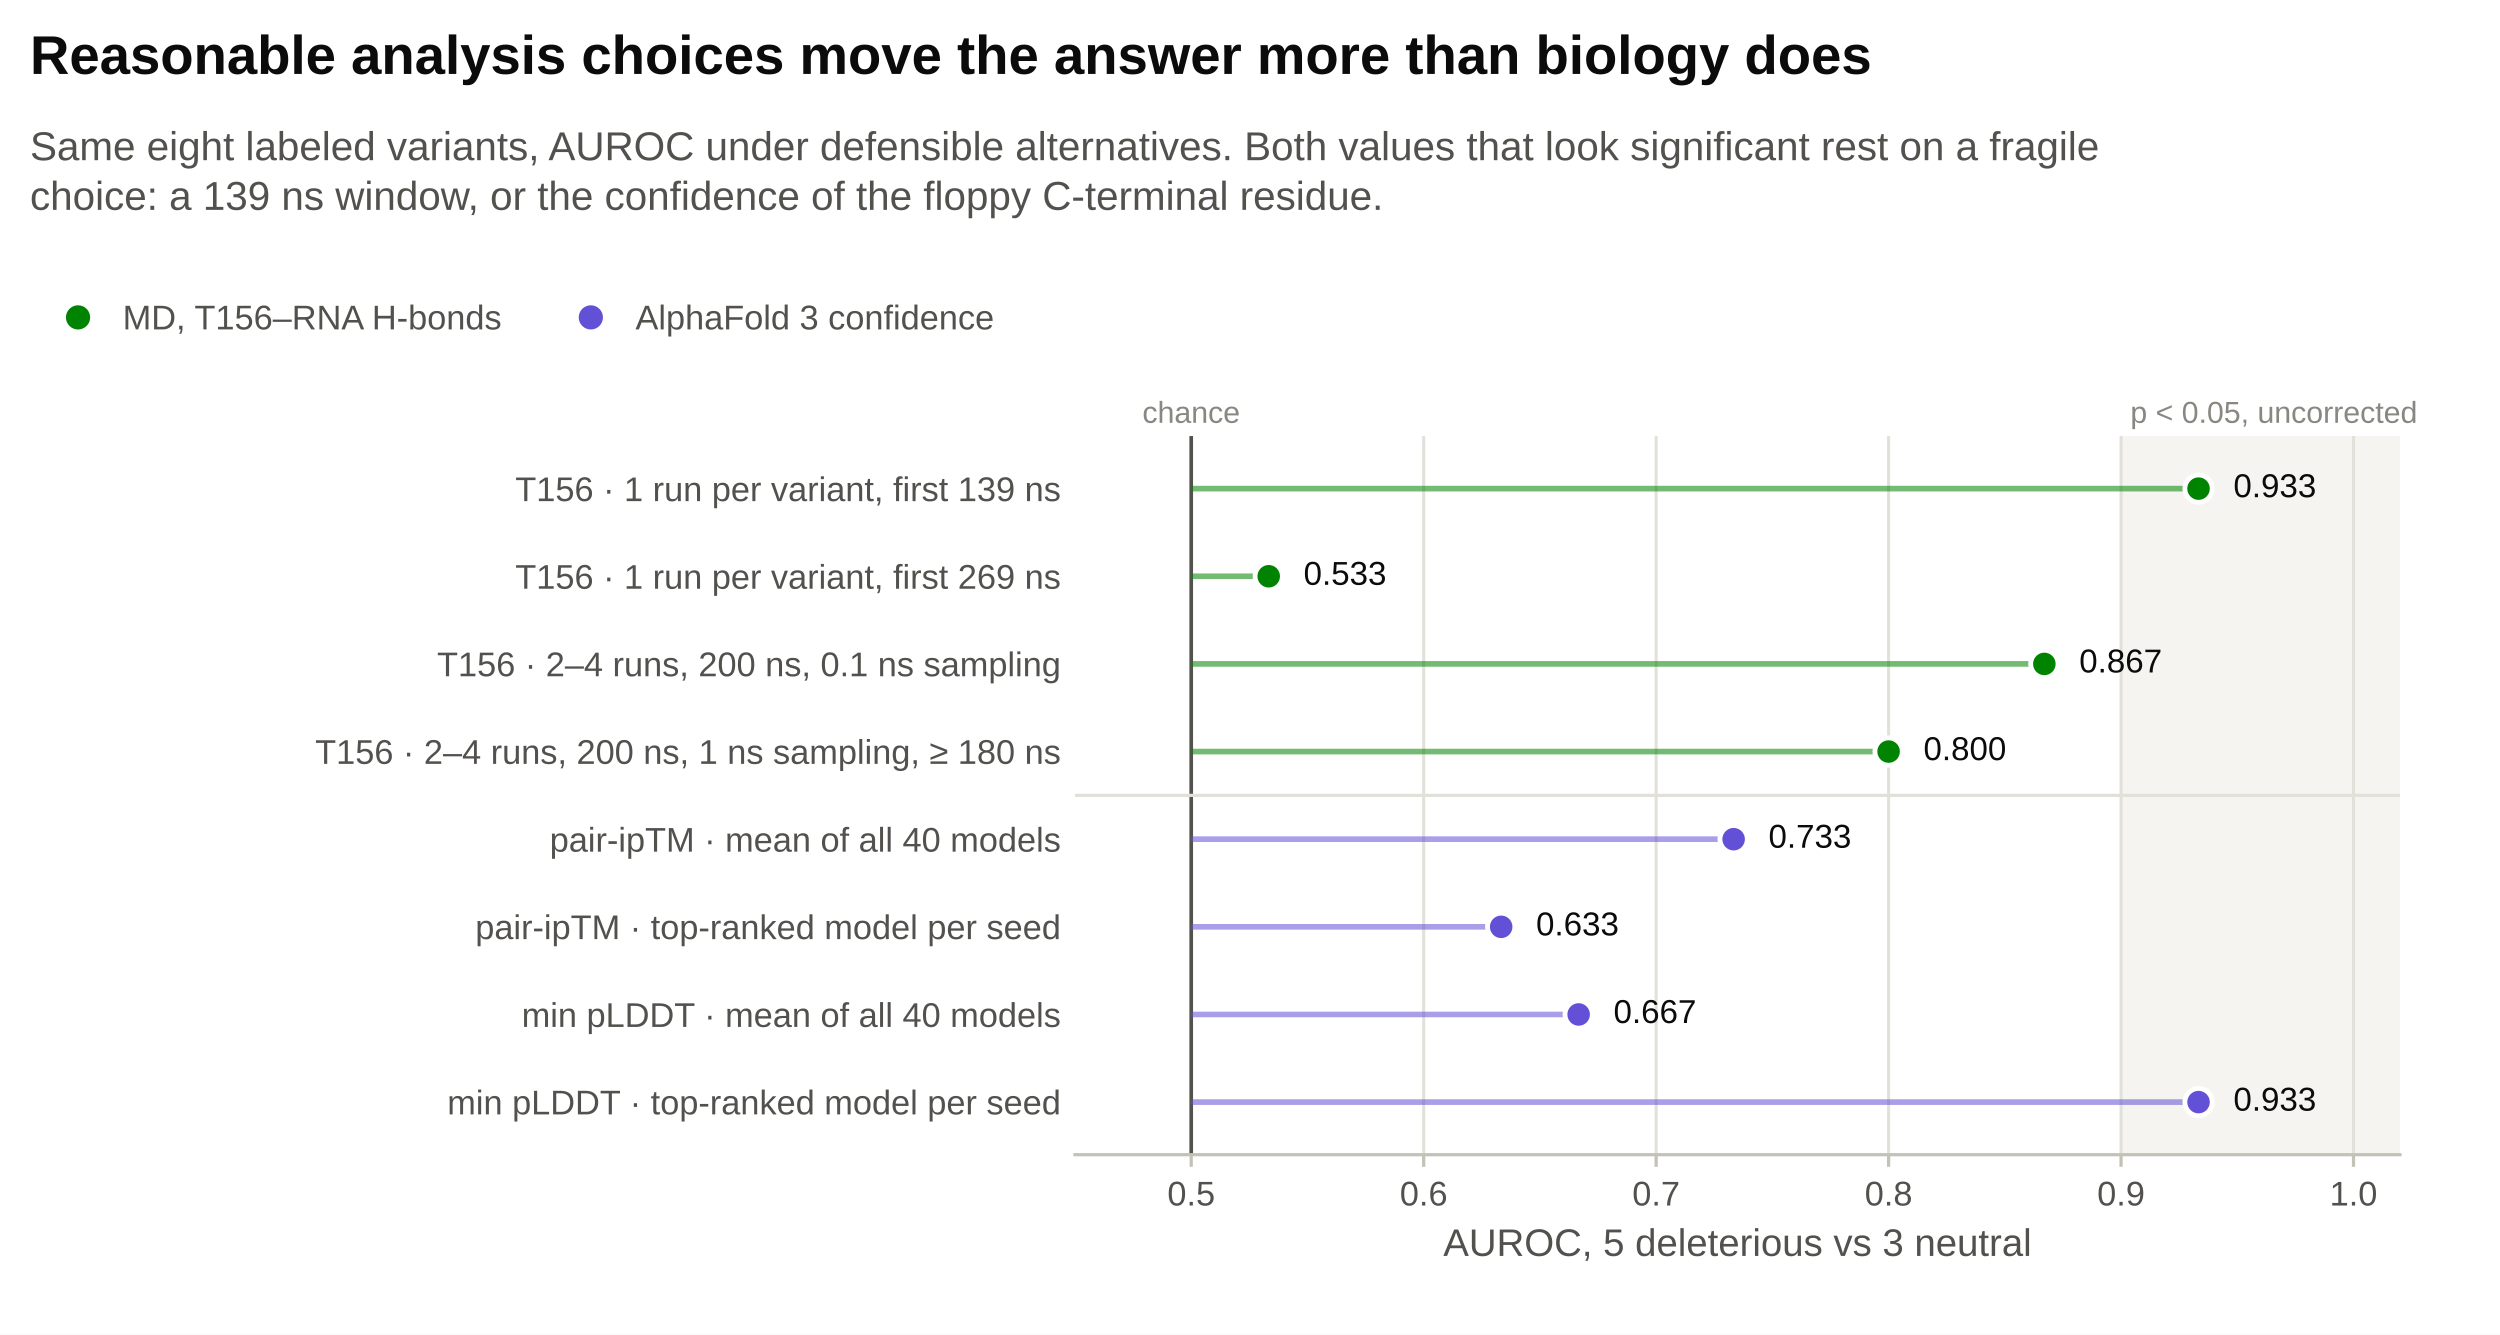
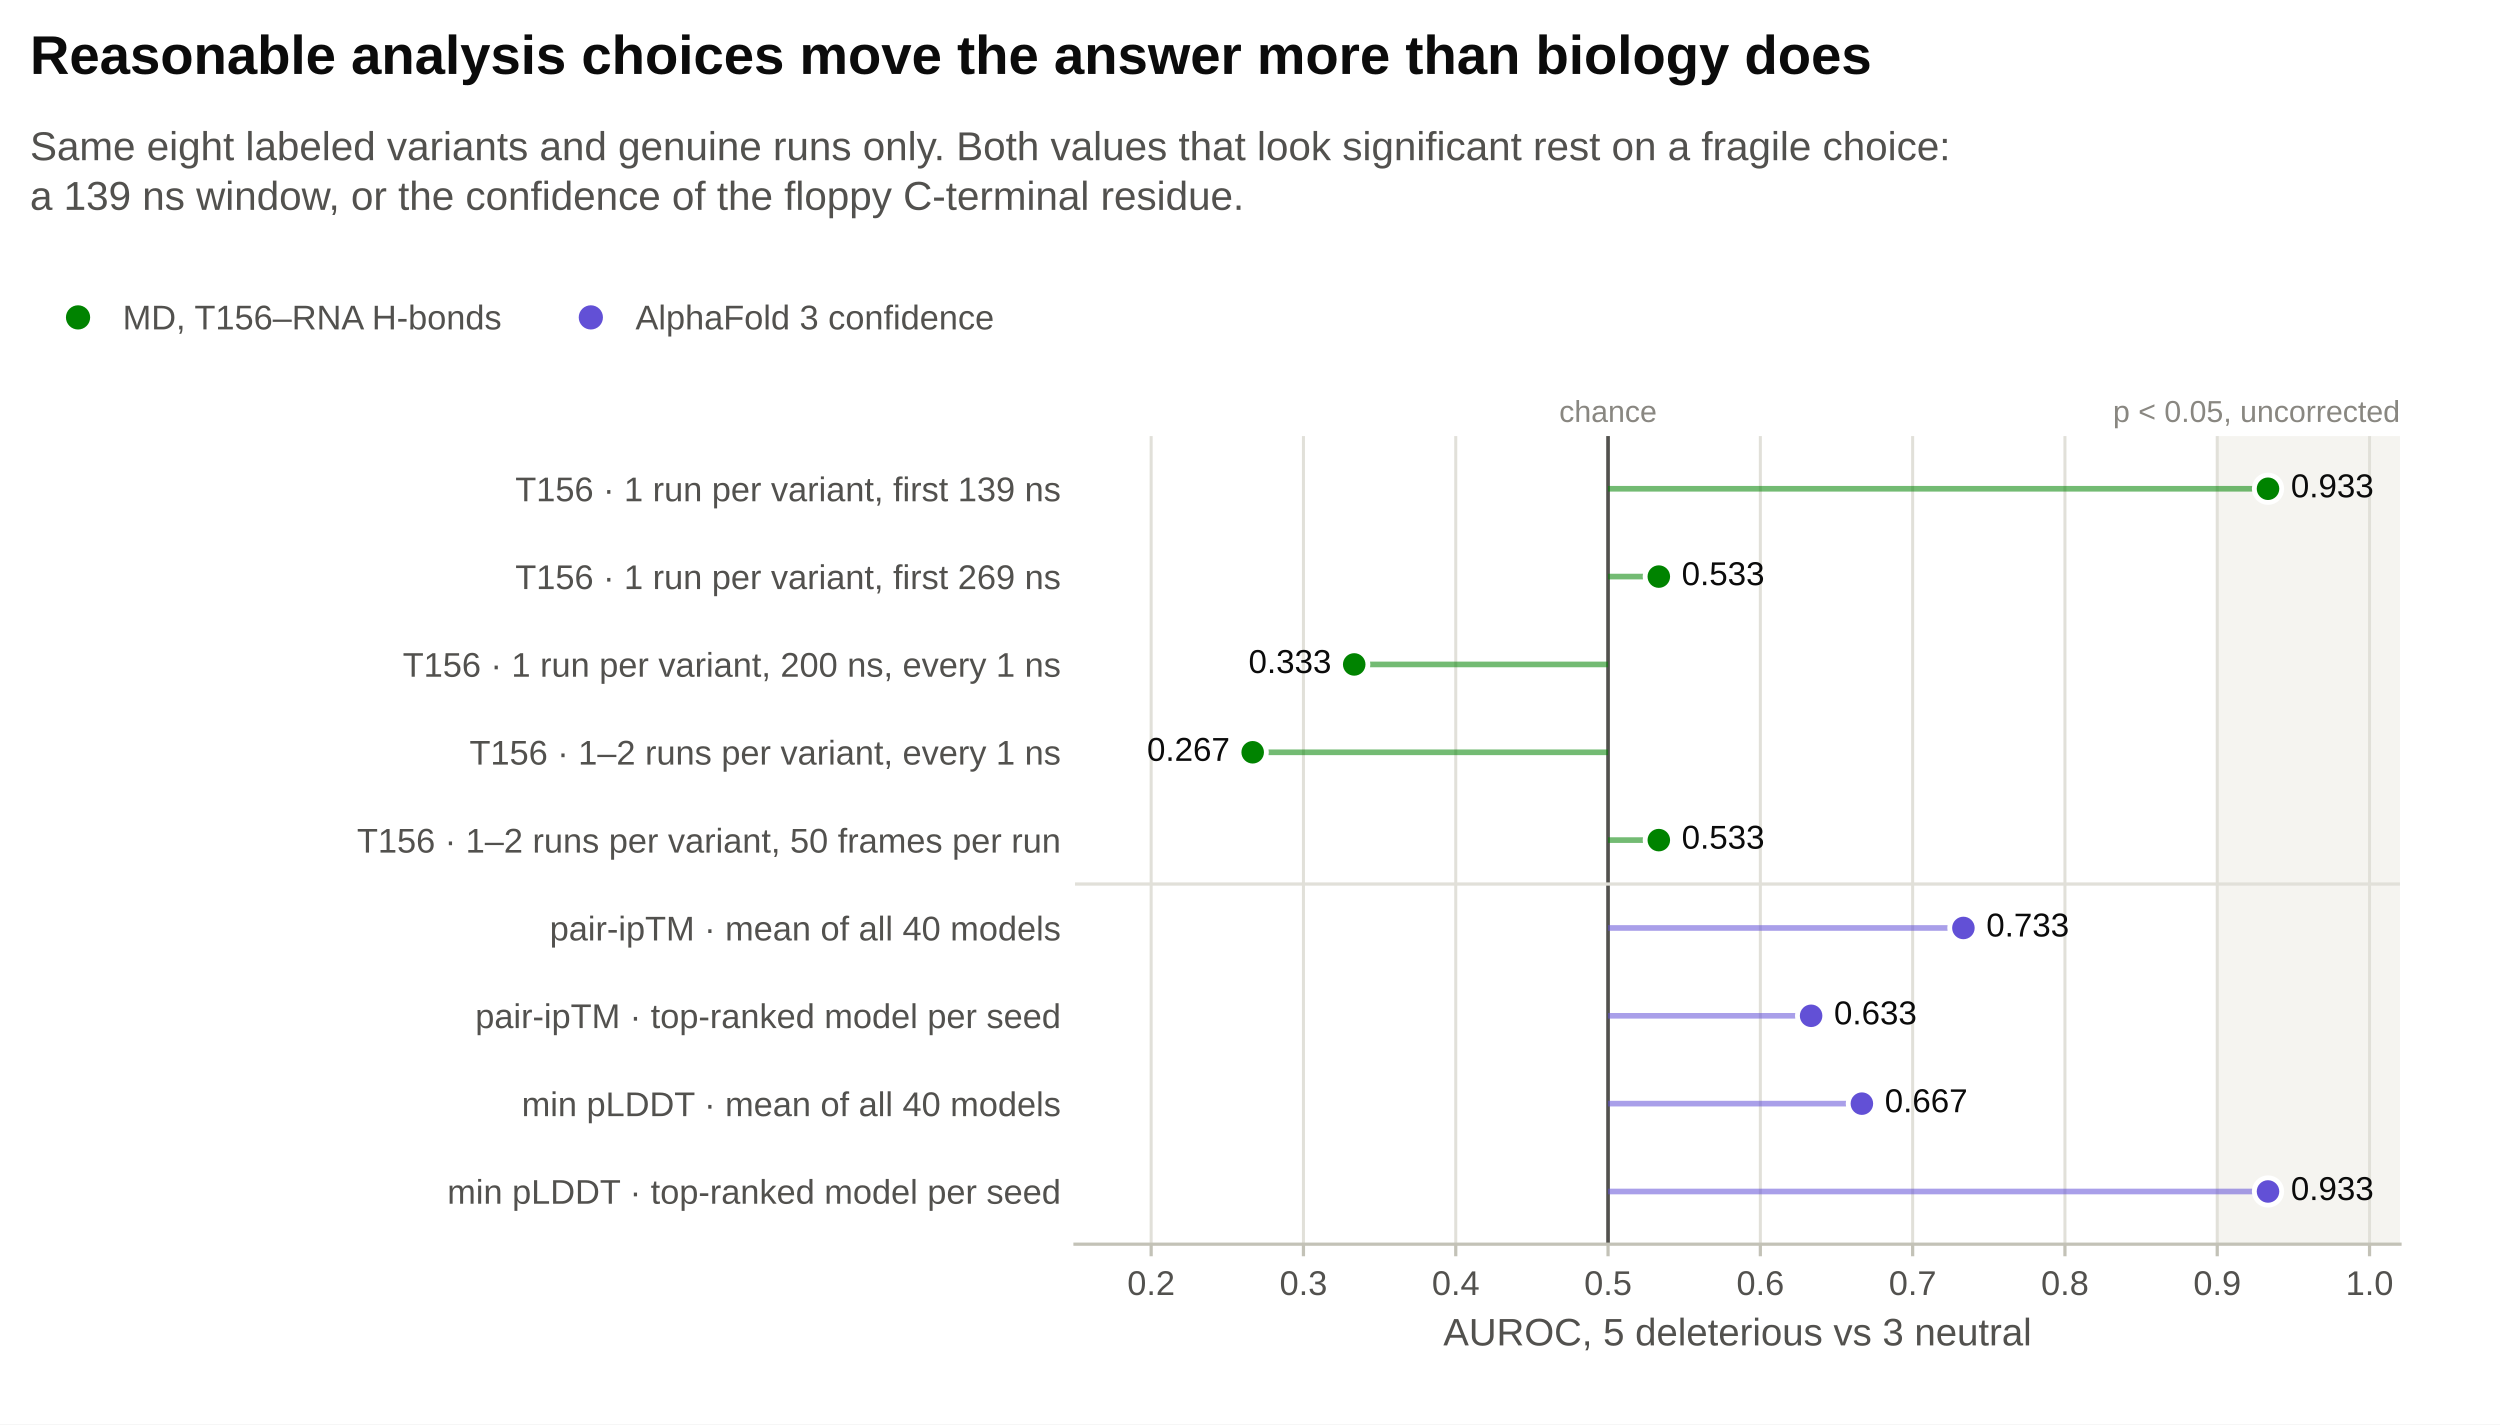
- <svg xmlns="http://www.w3.org/2000/svg" xmlns:xlink="http://www.w3.org/1999/xlink" width="619.2pt" height="330.545pt" viewBox="0 0 619.2 330.545" version="1.1">
+ <svg xmlns="http://www.w3.org/2000/svg" xmlns:xlink="http://www.w3.org/1999/xlink" width="619.2pt" height="352.8pt" viewBox="0 0 619.2 352.8" version="1.1">
  <defs>
    <style type="text/css">*{stroke-linejoin: round; stroke-linecap: butt}</style>
  </defs>
  <g id="figure_1">
    <g id="patch_1">
-       <path d="M 0 330.545  L 619.2 330.545  L 619.2 0  L 0 0  z " style="fill: #ffffff" />
+       <path d="M 0 352.8  L 619.2 352.8  L 619.2 0  L 0 0  z " style="fill: #ffffff" />
    </g>
    <g id="axes_1">
      <g id="patch_2">
-         <path d="M 266.256 285.994  L 594.432 285.994  L 594.432 108  L 266.256 108  z " style="fill: #ffffff" />
+         <path d="M 266.256 308.16  L 594.432 308.16  L 594.432 108  L 266.256 108  z " style="fill: #ffffff" />
      </g>
      <g id="patch_3">
-         <path d="M 525.342 285.994  L 594.432 285.994  L 594.432 108  L 525.342 108  z " clip-path="url(#p6372eeb157)" style="fill: #f5f4f0" />
+         <path d="M 549.166 308.16  L 594.432 308.16  L 594.432 108  L 549.166 108  z " clip-path="url(#p8fbe32cc42)" style="fill: #f5f4f0" />
      </g>
      <g id="matplotlib.axis_1">
        <g id="xtick_1">
          <g id="line2d_1">
-             <path d="M 295.043 285.994  L 295.043 108  " clip-path="url(#p6372eeb157)" style="fill: none; stroke: #e1e0d9; stroke-width: 0.75; stroke-linecap: round" />
+             <path d="M 285.117 308.16  L 285.117 108  " clip-path="url(#p8fbe32cc42)" style="fill: none; stroke: #e1e0d9; stroke-width: 0.75; stroke-linecap: round" />
          </g>
          <g id="line2d_2">
            <defs>
              <path id="m838fde7be6" d="M 0 0  L 0 3  " style="stroke: #c3c2b7; stroke-width: 0.8" />
            </defs>
            <g>
-               <use xlink:href="#m838fde7be6" x="295.043" y="285.994" style="fill: #c3c2b7; stroke: #c3c2b7; stroke-width: 0.8" />
+               <use xlink:href="#m838fde7be6" x="285.117" y="308.16" style="fill: #c3c2b7; stroke: #c3c2b7; stroke-width: 0.8" />
            </g>
          </g>
          <g id="text_1">
-             <text style="font-size: 8.5px; font-family: 'Arial', 'Helvetica Neue', 'Helvetica', 'DejaVu Sans', sans-serif; text-anchor: middle; fill: #52514e" x="295.043" y="298.578" transform="rotate(-0 295.0434 298.5778)">0.5</text>
+             <text style="font-size: 8.5px; font-family: 'Arial', 'Helvetica Neue', 'Helvetica', 'DejaVu Sans', sans-serif; text-anchor: middle; fill: #52514e" x="285.117" y="320.744" transform="rotate(-0 285.1167 320.7441)">0.2</text>
          </g>
        </g>
        <g id="xtick_2">
          <g id="line2d_3">
-             <path d="M 352.618 285.994  L 352.618 108  " clip-path="url(#p6372eeb157)" style="fill: none; stroke: #e1e0d9; stroke-width: 0.75; stroke-linecap: round" />
+             <path d="M 322.838 308.16  L 322.838 108  " clip-path="url(#p8fbe32cc42)" style="fill: none; stroke: #e1e0d9; stroke-width: 0.75; stroke-linecap: round" />
          </g>
          <g id="line2d_4">
            <g>
-               <use xlink:href="#m838fde7be6" x="352.618" y="285.994" style="fill: #c3c2b7; stroke: #c3c2b7; stroke-width: 0.8" />
+               <use xlink:href="#m838fde7be6" x="322.838" y="308.16" style="fill: #c3c2b7; stroke: #c3c2b7; stroke-width: 0.8" />
            </g>
          </g>
          <g id="text_2">
-             <text style="font-size: 8.5px; font-family: 'Arial', 'Helvetica Neue', 'Helvetica', 'DejaVu Sans', sans-serif; text-anchor: middle; fill: #52514e" x="352.618" y="298.578" transform="rotate(-0 352.6181 298.5778)">0.6</text>
+             <text style="font-size: 8.5px; font-family: 'Arial', 'Helvetica Neue', 'Helvetica', 'DejaVu Sans', sans-serif; text-anchor: middle; fill: #52514e" x="322.838" y="320.744" transform="rotate(-0 322.8381 320.7441)">0.3</text>
          </g>
        </g>
        <g id="xtick_3">
          <g id="line2d_5">
-             <path d="M 410.193 285.994  L 410.193 108  " clip-path="url(#p6372eeb157)" style="fill: none; stroke: #e1e0d9; stroke-width: 0.75; stroke-linecap: round" />
+             <path d="M 360.559 308.16  L 360.559 108  " clip-path="url(#p8fbe32cc42)" style="fill: none; stroke: #e1e0d9; stroke-width: 0.75; stroke-linecap: round" />
          </g>
          <g id="line2d_6">
            <g>
-               <use xlink:href="#m838fde7be6" x="410.193" y="285.994" style="fill: #c3c2b7; stroke: #c3c2b7; stroke-width: 0.8" />
+               <use xlink:href="#m838fde7be6" x="360.559" y="308.16" style="fill: #c3c2b7; stroke: #c3c2b7; stroke-width: 0.8" />
            </g>
          </g>
          <g id="text_3">
-             <text style="font-size: 8.5px; font-family: 'Arial', 'Helvetica Neue', 'Helvetica', 'DejaVu Sans', sans-serif; text-anchor: middle; fill: #52514e" x="410.193" y="298.578" transform="rotate(-0 410.1928 298.5778)">0.7</text>
+             <text style="font-size: 8.5px; font-family: 'Arial', 'Helvetica Neue', 'Helvetica', 'DejaVu Sans', sans-serif; text-anchor: middle; fill: #52514e" x="360.559" y="320.744" transform="rotate(-0 360.5594 320.7441)">0.4</text>
          </g>
        </g>
        <g id="xtick_4">
          <g id="line2d_7">
-             <path d="M 467.768 285.994  L 467.768 108  " clip-path="url(#p6372eeb157)" style="fill: none; stroke: #e1e0d9; stroke-width: 0.75; stroke-linecap: round" />
+             <path d="M 398.281 308.16  L 398.281 108  " clip-path="url(#p8fbe32cc42)" style="fill: none; stroke: #e1e0d9; stroke-width: 0.75; stroke-linecap: round" />
          </g>
          <g id="line2d_8">
            <g>
-               <use xlink:href="#m838fde7be6" x="467.768" y="285.994" style="fill: #c3c2b7; stroke: #c3c2b7; stroke-width: 0.8" />
+               <use xlink:href="#m838fde7be6" x="398.281" y="308.16" style="fill: #c3c2b7; stroke: #c3c2b7; stroke-width: 0.8" />
            </g>
          </g>
          <g id="text_4">
-             <text style="font-size: 8.5px; font-family: 'Arial', 'Helvetica Neue', 'Helvetica', 'DejaVu Sans', sans-serif; text-anchor: middle; fill: #52514e" x="467.768" y="298.578" transform="rotate(-0 467.7676 298.5778)">0.8</text>
+             <text style="font-size: 8.5px; font-family: 'Arial', 'Helvetica Neue', 'Helvetica', 'DejaVu Sans', sans-serif; text-anchor: middle; fill: #52514e" x="398.281" y="320.744" transform="rotate(-0 398.2808 320.7441)">0.5</text>
          </g>
        </g>
        <g id="xtick_5">
          <g id="line2d_9">
-             <path d="M 525.342 285.994  L 525.342 108  " clip-path="url(#p6372eeb157)" style="fill: none; stroke: #e1e0d9; stroke-width: 0.75; stroke-linecap: round" />
+             <path d="M 436.002 308.16  L 436.002 108  " clip-path="url(#p8fbe32cc42)" style="fill: none; stroke: #e1e0d9; stroke-width: 0.75; stroke-linecap: round" />
          </g>
          <g id="line2d_10">
            <g>
-               <use xlink:href="#m838fde7be6" x="525.342" y="285.994" style="fill: #c3c2b7; stroke: #c3c2b7; stroke-width: 0.8" />
+               <use xlink:href="#m838fde7be6" x="436.002" y="308.16" style="fill: #c3c2b7; stroke: #c3c2b7; stroke-width: 0.8" />
            </g>
          </g>
          <g id="text_5">
-             <text style="font-size: 8.5px; font-family: 'Arial', 'Helvetica Neue', 'Helvetica', 'DejaVu Sans', sans-serif; text-anchor: middle; fill: #52514e" x="525.342" y="298.578" transform="rotate(-0 525.3423 298.5778)">0.9</text>
+             <text style="font-size: 8.5px; font-family: 'Arial', 'Helvetica Neue', 'Helvetica', 'DejaVu Sans', sans-serif; text-anchor: middle; fill: #52514e" x="436.002" y="320.744" transform="rotate(-0 436.0022 320.7441)">0.6</text>
          </g>
        </g>
        <g id="xtick_6">
          <g id="line2d_11">
-             <path d="M 582.917 285.994  L 582.917 108  " clip-path="url(#p6372eeb157)" style="fill: none; stroke: #e1e0d9; stroke-width: 0.75; stroke-linecap: round" />
+             <path d="M 473.724 308.16  L 473.724 108  " clip-path="url(#p8fbe32cc42)" style="fill: none; stroke: #e1e0d9; stroke-width: 0.75; stroke-linecap: round" />
          </g>
          <g id="line2d_12">
            <g>
-               <use xlink:href="#m838fde7be6" x="582.917" y="285.994" style="fill: #c3c2b7; stroke: #c3c2b7; stroke-width: 0.8" />
+               <use xlink:href="#m838fde7be6" x="473.724" y="308.16" style="fill: #c3c2b7; stroke: #c3c2b7; stroke-width: 0.8" />
            </g>
          </g>
          <g id="text_6">
-             <text style="font-size: 8.5px; font-family: 'Arial', 'Helvetica Neue', 'Helvetica', 'DejaVu Sans', sans-serif; text-anchor: middle; fill: #52514e" x="582.917" y="298.578" transform="rotate(-0 582.9171 298.5778)">1.0</text>
-           </g>
-         </g>
-         <g id="text_7">
-           <text style="font-size: 9.5px; font-family: 'Arial', 'Helvetica Neue', 'Helvetica', 'DejaVu Sans', sans-serif; text-anchor: middle; fill: #52514e" x="430.344" y="311.067" transform="rotate(-0 430.344 311.0671)">AUROC, 5 deleterious vs 3 neutral</text>
+             <text style="font-size: 8.5px; font-family: 'Arial', 'Helvetica Neue', 'Helvetica', 'DejaVu Sans', sans-serif; text-anchor: middle; fill: #52514e" x="473.724" y="320.744" transform="rotate(-0 473.7236 320.7441)">0.7</text>
+           </g>
+         </g>
+         <g id="xtick_7">
+           <g id="line2d_13">
+             <path d="M 511.445 308.16  L 511.445 108  " clip-path="url(#p8fbe32cc42)" style="fill: none; stroke: #e1e0d9; stroke-width: 0.75; stroke-linecap: round" />
+           </g>
+           <g id="line2d_14">
+             <g>
+               <use xlink:href="#m838fde7be6" x="511.445" y="308.16" style="fill: #c3c2b7; stroke: #c3c2b7; stroke-width: 0.8" />
+             </g>
+           </g>
+           <g id="text_7">
+             <text style="font-size: 8.5px; font-family: 'Arial', 'Helvetica Neue', 'Helvetica', 'DejaVu Sans', sans-serif; text-anchor: middle; fill: #52514e" x="511.445" y="320.744" transform="rotate(-0 511.445 320.7441)">0.8</text>
+           </g>
+         </g>
+         <g id="xtick_8">
+           <g id="line2d_15">
+             <path d="M 549.166 308.16  L 549.166 108  " clip-path="url(#p8fbe32cc42)" style="fill: none; stroke: #e1e0d9; stroke-width: 0.75; stroke-linecap: round" />
+           </g>
+           <g id="line2d_16">
+             <g>
+               <use xlink:href="#m838fde7be6" x="549.166" y="308.16" style="fill: #c3c2b7; stroke: #c3c2b7; stroke-width: 0.8" />
+             </g>
+           </g>
+           <g id="text_8">
+             <text style="font-size: 8.5px; font-family: 'Arial', 'Helvetica Neue', 'Helvetica', 'DejaVu Sans', sans-serif; text-anchor: middle; fill: #52514e" x="549.166" y="320.744" transform="rotate(-0 549.1663 320.7441)">0.9</text>
+           </g>
+         </g>
+         <g id="xtick_9">
+           <g id="line2d_17">
+             <path d="M 586.888 308.16  L 586.888 108  " clip-path="url(#p8fbe32cc42)" style="fill: none; stroke: #e1e0d9; stroke-width: 0.75; stroke-linecap: round" />
+           </g>
+           <g id="line2d_18">
+             <g>
+               <use xlink:href="#m838fde7be6" x="586.888" y="308.16" style="fill: #c3c2b7; stroke: #c3c2b7; stroke-width: 0.8" />
+             </g>
+           </g>
+           <g id="text_9">
+             <text style="font-size: 8.5px; font-family: 'Arial', 'Helvetica Neue', 'Helvetica', 'DejaVu Sans', sans-serif; text-anchor: middle; fill: #52514e" x="586.888" y="320.744" transform="rotate(-0 586.8877 320.7441)">1.0</text>
+           </g>
+         </g>
+         <g id="text_10">
+           <text style="font-size: 9.5px; font-family: 'Arial', 'Helvetica Neue', 'Helvetica', 'DejaVu Sans', sans-serif; text-anchor: middle; fill: #52514e" x="430.344" y="333.233" transform="rotate(-0 430.344 333.2334)">AUROC, 5 deleterious vs 3 neutral</text>
        </g>
      </g>
      <g id="matplotlib.axis_2">
        <g id="ytick_1">
-           <g id="line2d_13" />
-           <g id="text_8">
-             <text style="font-size: 8.5px; font-family: 'Arial', 'Helvetica Neue', 'Helvetica', 'DejaVu Sans', sans-serif; text-anchor: end; fill: #52514e" x="262.756" y="124.118" transform="rotate(-0 262.756 124.1178)">T156 · 1 run per variant, first 139 ns</text>
+           <g id="line2d_19" />
+           <g id="text_11">
+             <text style="font-size: 8.5px; font-family: 'Arial', 'Helvetica Neue', 'Helvetica', 'DejaVu Sans', sans-serif; text-anchor: end; fill: #52514e" x="262.756" y="124.148" transform="rotate(-0 262.756 124.1478)">T156 · 1 run per variant, first 139 ns</text>
          </g>
        </g>
        <g id="ytick_2">
-           <g id="line2d_14" />
-           <g id="text_9">
-             <text style="font-size: 8.5px; font-family: 'Arial', 'Helvetica Neue', 'Helvetica', 'DejaVu Sans', sans-serif; text-anchor: end; fill: #52514e" x="262.756" y="145.824" transform="rotate(-0 262.756 145.8243)">T156 · 1 run per variant, first 269 ns</text>
+           <g id="line2d_20" />
+           <g id="text_12">
+             <text style="font-size: 8.5px; font-family: 'Arial', 'Helvetica Neue', 'Helvetica', 'DejaVu Sans', sans-serif; text-anchor: end; fill: #52514e" x="262.756" y="145.904" transform="rotate(-0 262.756 145.9043)">T156 · 1 run per variant, first 269 ns</text>
          </g>
        </g>
        <g id="ytick_3">
-           <g id="line2d_15" />
-           <g id="text_10">
-             <text style="font-size: 8.5px; font-family: 'Arial', 'Helvetica Neue', 'Helvetica', 'DejaVu Sans', sans-serif; text-anchor: end; fill: #52514e" x="262.756" y="167.492" transform="rotate(-0 262.756 167.4917)">T156 · 2–4 runs, 200 ns, 0.1 ns sampling</text>
+           <g id="line2d_21" />
+           <g id="text_13">
+             <text style="font-size: 8.5px; font-family: 'Arial', 'Helvetica Neue', 'Helvetica', 'DejaVu Sans', sans-serif; text-anchor: end; fill: #52514e" x="262.756" y="167.622" transform="rotate(-0 262.756 167.6216)">T156 · 1 run per variant, 200 ns, every 1 ns</text>
          </g>
        </g>
        <g id="ytick_4">
-           <g id="line2d_16" />
-           <g id="text_11">
-             <text style="font-size: 8.5px; font-family: 'Arial', 'Helvetica Neue', 'Helvetica', 'DejaVu Sans', sans-serif; text-anchor: end; fill: #52514e" x="262.756" y="189.198" transform="rotate(-0 262.756 189.1983)">T156 · 2–4 runs, 200 ns, 1 ns sampling, ≥ 180 ns</text>
+           <g id="line2d_22" />
+           <g id="text_14">
+             <text style="font-size: 8.5px; font-family: 'Arial', 'Helvetica Neue', 'Helvetica', 'DejaVu Sans', sans-serif; text-anchor: end; fill: #52514e" x="262.756" y="189.378" transform="rotate(-0 262.756 189.3782)">T156 · 1–2 runs per variant, every 1 ns</text>
          </g>
        </g>
        <g id="ytick_5">
-           <g id="line2d_17" />
-           <g id="text_12">
-             <text style="font-size: 8.5px; font-family: 'Arial', 'Helvetica Neue', 'Helvetica', 'DejaVu Sans', sans-serif; text-anchor: end; fill: #52514e" x="262.756" y="210.944" transform="rotate(-0 262.756 210.944)">pair-ipTM · mean of all 40 models</text>
+           <g id="line2d_23" />
+           <g id="text_15">
+             <text style="font-size: 8.5px; font-family: 'Arial', 'Helvetica Neue', 'Helvetica', 'DejaVu Sans', sans-serif; text-anchor: end; fill: #52514e" x="262.756" y="211.174" transform="rotate(-0 262.756 211.1739)">T156 · 1–2 runs per variant, 50 frames per run</text>
          </g>
        </g>
        <g id="ytick_6">
-           <g id="line2d_18" />
-           <g id="text_13">
-             <text style="font-size: 8.5px; font-family: 'Arial', 'Helvetica Neue', 'Helvetica', 'DejaVu Sans', sans-serif; text-anchor: end; fill: #52514e" x="262.756" y="232.599" transform="rotate(-0 262.756 232.5987)">pair-ipTM · top-ranked model per seed</text>
+           <g id="line2d_24" />
+           <g id="text_16">
+             <text style="font-size: 8.5px; font-family: 'Arial', 'Helvetica Neue', 'Helvetica', 'DejaVu Sans', sans-serif; text-anchor: end; fill: #52514e" x="262.756" y="232.93" transform="rotate(-0 262.756 232.9304)">pair-ipTM · mean of all 40 models</text>
          </g>
        </g>
        <g id="ytick_7">
-           <g id="line2d_19" />
-           <g id="text_14">
-             <text style="font-size: 8.5px; font-family: 'Arial', 'Helvetica Neue', 'Helvetica', 'DejaVu Sans', sans-serif; text-anchor: end; fill: #52514e" x="262.756" y="254.357" transform="rotate(-0 262.756 254.3571)">min pLDDT · mean of all 40 models</text>
+           <g id="line2d_25" />
+           <g id="text_17">
+             <text style="font-size: 8.5px; font-family: 'Arial', 'Helvetica Neue', 'Helvetica', 'DejaVu Sans', sans-serif; text-anchor: end; fill: #52514e" x="262.756" y="254.635" transform="rotate(-0 262.756 254.6351)">pair-ipTM · top-ranked model per seed</text>
          </g>
        </g>
        <g id="ytick_8">
-           <g id="line2d_20" />
-           <g id="text_15">
-             <text style="font-size: 8.5px; font-family: 'Arial', 'Helvetica Neue', 'Helvetica', 'DejaVu Sans', sans-serif; text-anchor: end; fill: #52514e" x="262.756" y="276.012" transform="rotate(-0 262.756 276.0118)">min pLDDT · top-ranked model per seed</text>
-           </g>
-         </g>
-       </g>
-       <g id="line2d_21">
-         <path d="M 295.043 285.994  L 295.043 108  " clip-path="url(#p6372eeb157)" style="fill: none; stroke: #52514e; stroke-width: 0.9; stroke-linecap: round" />
-       </g>
-       <g id="line2d_22">
-         <path d="M 295.043 121.024  L 544.534 121.024  " clip-path="url(#p6372eeb157)" style="fill: none; stroke: #008300; stroke-opacity: 0.55; stroke-width: 1.4" />
-       </g>
-       <g id="line2d_23">
-         <path d="M 295.043 142.73  L 314.235 142.73  " clip-path="url(#p6372eeb157)" style="fill: none; stroke: #008300; stroke-opacity: 0.55; stroke-width: 1.4" />
-       </g>
-       <g id="line2d_24">
-         <path d="M 295.043 164.437  L 506.343 164.437  " clip-path="url(#p6372eeb157)" style="fill: none; stroke: #008300; stroke-opacity: 0.55; stroke-width: 1.4" />
-       </g>
-       <g id="line2d_25">
-         <path d="M 295.043 186.144  L 467.768 186.144  " clip-path="url(#p6372eeb157)" style="fill: none; stroke: #008300; stroke-opacity: 0.55; stroke-width: 1.4" />
-       </g>
-       <g id="line2d_26">
-         <path d="M 295.043 207.85  L 429.384 207.85  " clip-path="url(#p6372eeb157)" style="fill: none; stroke: #6250d6; stroke-opacity: 0.55; stroke-width: 1.4" />
-       </g>
-       <g id="line2d_27">
-         <path d="M 295.043 229.557  L 371.81 229.557  " clip-path="url(#p6372eeb157)" style="fill: none; stroke: #6250d6; stroke-opacity: 0.55; stroke-width: 1.4" />
+           <g id="line2d_26" />
+           <g id="text_18">
+             <text style="font-size: 8.5px; font-family: 'Arial', 'Helvetica Neue', 'Helvetica', 'DejaVu Sans', sans-serif; text-anchor: end; fill: #52514e" x="262.756" y="276.443" transform="rotate(-0 262.756 276.4434)">min pLDDT · mean of all 40 models</text>
+           </g>
+         </g>
+         <g id="ytick_9">
+           <g id="line2d_27" />
+           <g id="text_19">
+             <text style="font-size: 8.5px; font-family: 'Arial', 'Helvetica Neue', 'Helvetica', 'DejaVu Sans', sans-serif; text-anchor: end; fill: #52514e" x="262.756" y="298.148" transform="rotate(-0 262.756 298.1482)">min pLDDT · top-ranked model per seed</text>
+           </g>
+         </g>
      </g>
      <g id="line2d_28">
-         <path d="M 295.043 251.263  L 391.001 251.263  " clip-path="url(#p6372eeb157)" style="fill: none; stroke: #6250d6; stroke-opacity: 0.55; stroke-width: 1.4" />
+         <path d="M 398.281 308.16  L 398.281 108  " clip-path="url(#p8fbe32cc42)" style="fill: none; stroke: #52514e; stroke-width: 0.9; stroke-linecap: round" />
      </g>
      <g id="line2d_29">
-         <path d="M 295.043 272.97  L 544.534 272.97  " clip-path="url(#p6372eeb157)" style="fill: none; stroke: #6250d6; stroke-opacity: 0.55; stroke-width: 1.4" />
+         <path d="M 398.281 121.054  L 561.74 121.054  " clip-path="url(#p8fbe32cc42)" style="fill: none; stroke: #008300; stroke-opacity: 0.55; stroke-width: 1.4" />
      </g>
      <g id="line2d_30">
-         <path d="M 266.256 196.997  L 594.432 196.997  " clip-path="url(#p6372eeb157)" style="fill: none; stroke: #e1e0d9; stroke-width: 0.8; stroke-linecap: round" />
+         <path d="M 398.281 142.81  L 410.855 142.81  " clip-path="url(#p8fbe32cc42)" style="fill: none; stroke: #008300; stroke-opacity: 0.55; stroke-width: 1.4" />
+       </g>
+       <g id="line2d_31">
+         <path d="M 398.281 164.567  L 335.412 164.567  " clip-path="url(#p8fbe32cc42)" style="fill: none; stroke: #008300; stroke-opacity: 0.55; stroke-width: 1.4" />
+       </g>
+       <g id="line2d_32">
+         <path d="M 398.281 186.323  L 310.264 186.323  " clip-path="url(#p8fbe32cc42)" style="fill: none; stroke: #008300; stroke-opacity: 0.55; stroke-width: 1.4" />
+       </g>
+       <g id="line2d_33">
+         <path d="M 398.281 208.08  L 410.855 208.08  " clip-path="url(#p8fbe32cc42)" style="fill: none; stroke: #008300; stroke-opacity: 0.55; stroke-width: 1.4" />
+       </g>
+       <g id="line2d_34">
+         <path d="M 398.281 229.837  L 486.297 229.837  " clip-path="url(#p8fbe32cc42)" style="fill: none; stroke: #6250d6; stroke-opacity: 0.55; stroke-width: 1.4" />
+       </g>
+       <g id="line2d_35">
+         <path d="M 398.281 251.593  L 448.576 251.593  " clip-path="url(#p8fbe32cc42)" style="fill: none; stroke: #6250d6; stroke-opacity: 0.55; stroke-width: 1.4" />
+       </g>
+       <g id="line2d_36">
+         <path d="M 398.281 273.35  L 461.15 273.35  " clip-path="url(#p8fbe32cc42)" style="fill: none; stroke: #6250d6; stroke-opacity: 0.55; stroke-width: 1.4" />
+       </g>
+       <g id="line2d_37">
+         <path d="M 398.281 295.106  L 561.74 295.106  " clip-path="url(#p8fbe32cc42)" style="fill: none; stroke: #6250d6; stroke-opacity: 0.55; stroke-width: 1.4" />
+       </g>
+       <g id="line2d_38">
+         <path d="M 266.256 218.958  L 594.432 218.958  " clip-path="url(#p8fbe32cc42)" style="fill: none; stroke: #e1e0d9; stroke-width: 0.8; stroke-linecap: round" />
      </g>
      <g id="patch_4">
-         <path d="M 266.256 285.994  L 594.432 285.994  " style="fill: none; stroke: #c3c2b7; stroke-width: 0.8; stroke-linejoin: miter; stroke-linecap: square" />
-       </g>
-       <g id="text_16">
-         <text style="font-size: 7.5px; font-family: 'Arial', 'Helvetica Neue', 'Helvetica', 'DejaVu Sans', sans-serif; text-anchor: start; fill: #898781" x="527.645" y="104.729" transform="rotate(-0 527.6453 104.7294)">p &lt; 0.05, uncorrected</text>
-       </g>
-       <g id="text_17">
-         <text style="font-size: 7.5px; font-family: 'Arial', 'Helvetica Neue', 'Helvetica', 'DejaVu Sans', sans-serif; text-anchor: middle; fill: #898781" x="295.043" y="104.729" transform="rotate(-0 295.0434 104.7294)">chance</text>
+         <path d="M 266.256 308.16  L 594.432 308.16  " style="fill: none; stroke: #c3c2b7; stroke-width: 0.8; stroke-linejoin: miter; stroke-linecap: square" />
+       </g>
+       <g id="text_20">
+         <text style="font-size: 7.5px; font-family: 'Arial', 'Helvetica Neue', 'Helvetica', 'DejaVu Sans', sans-serif; text-anchor: end; fill: #898781" x="594.432" y="104.508" transform="rotate(-0 594.432 104.5078)">p &lt; 0.05, uncorrected</text>
+       </g>
+       <g id="text_21">
+         <text style="font-size: 7.5px; font-family: 'Arial', 'Helvetica Neue', 'Helvetica', 'DejaVu Sans', sans-serif; text-anchor: middle; fill: #898781" x="398.281" y="104.508" transform="rotate(-0 398.2808 104.5078)">chance</text>
      </g>
      <g id="PathCollection_1">
        <defs>
          <path id="m2ef1a86256" d="M 0 3.391  C 0.899 3.391 1.762 3.034 2.398 2.398  C 3.034 1.762 3.391 0.899 3.391 0  C 3.391 -0.899 3.034 -1.762 2.398 -2.398  C 1.762 -3.034 0.899 -3.391 0 -3.391  C -0.899 -3.391 -1.762 -3.034 -2.398 -2.398  C -3.034 -1.762 -3.391 -0.899 -3.391 0  C -3.391 0.899 -3.034 1.762 -2.398 2.398  C -1.762 3.034 -0.899 3.391 0 3.391  z " style="stroke: #ffffff; stroke-width: 1.2" />
        </defs>
-         <g clip-path="url(#p6372eeb157)">
-           <use xlink:href="#m2ef1a86256" x="544.534" y="121.024" style="fill: #008300; stroke: #ffffff; stroke-width: 1.2" />
-         </g>
-       </g>
-       <g id="text_18">
-         <text style="font-size: 8.2px; font-family: 'Arial', 'Helvetica Neue', 'Helvetica', 'DejaVu Sans', sans-serif; text-anchor: start; fill: #0b0b0b" x="553.17" y="123.144" transform="rotate(-0 553.1701 123.1438)">0.933</text>
+         <g clip-path="url(#p8fbe32cc42)">
+           <use xlink:href="#m2ef1a86256" x="561.74" y="121.054" style="fill: #008300; stroke: #ffffff; stroke-width: 1.2" />
+         </g>
+       </g>
+       <g id="text_22">
+         <text style="font-size: 8.2px; font-family: 'Arial', 'Helvetica Neue', 'Helvetica', 'DejaVu Sans', sans-serif; text-anchor: start; fill: #0b0b0b" x="567.398" y="123.174" transform="rotate(-0 567.3983 123.1737)">0.933</text>
      </g>
      <g id="PathCollection_2">
-         <g clip-path="url(#p6372eeb157)">
-           <use xlink:href="#m2ef1a86256" x="314.235" y="142.73" style="fill: #008300; stroke: #ffffff; stroke-width: 1.2" />
-         </g>
-       </g>
-       <g id="text_19">
-         <text style="font-size: 8.2px; font-family: 'Arial', 'Helvetica Neue', 'Helvetica', 'DejaVu Sans', sans-serif; text-anchor: start; fill: #0b0b0b" x="322.871" y="144.85" transform="rotate(-0 322.8712 144.8503)">0.533</text>
+         <g clip-path="url(#p8fbe32cc42)">
+           <use xlink:href="#m2ef1a86256" x="410.855" y="142.81" style="fill: #008300; stroke: #ffffff; stroke-width: 1.2" />
+         </g>
+       </g>
+       <g id="text_23">
+         <text style="font-size: 8.2px; font-family: 'Arial', 'Helvetica Neue', 'Helvetica', 'DejaVu Sans', sans-serif; text-anchor: start; fill: #0b0b0b" x="416.513" y="144.93" transform="rotate(-0 416.5128 144.9303)">0.533</text>
      </g>
      <g id="PathCollection_3">
-         <g clip-path="url(#p6372eeb157)">
-           <use xlink:href="#m2ef1a86256" x="506.343" y="164.437" style="fill: #008300; stroke: #ffffff; stroke-width: 1.2" />
-         </g>
-       </g>
-       <g id="text_20">
-         <text style="font-size: 8.2px; font-family: 'Arial', 'Helvetica Neue', 'Helvetica', 'DejaVu Sans', sans-serif; text-anchor: start; fill: #0b0b0b" x="514.979" y="166.557" transform="rotate(-0 514.9789 166.5568)">0.867</text>
+         <g clip-path="url(#p8fbe32cc42)">
+           <use xlink:href="#m2ef1a86256" x="335.412" y="164.567" style="fill: #008300; stroke: #ffffff; stroke-width: 1.2" />
+         </g>
+       </g>
+       <g id="text_24">
+         <text style="font-size: 8.2px; font-family: 'Arial', 'Helvetica Neue', 'Helvetica', 'DejaVu Sans', sans-serif; text-anchor: end; fill: #0b0b0b" x="329.754" y="166.687" transform="rotate(-0 329.7537 166.6868)">0.333</text>
      </g>
      <g id="PathCollection_4">
-         <g clip-path="url(#p6372eeb157)">
-           <use xlink:href="#m2ef1a86256" x="467.768" y="186.144" style="fill: #008300; stroke: #ffffff; stroke-width: 1.2" />
-         </g>
-       </g>
-       <g id="text_21">
-         <text style="font-size: 8.2px; font-family: 'Arial', 'Helvetica Neue', 'Helvetica', 'DejaVu Sans', sans-serif; text-anchor: start; fill: #0b0b0b" x="476.404" y="188.263" transform="rotate(-0 476.4038 188.2634)">0.800</text>
+         <g clip-path="url(#p8fbe32cc42)">
+           <use xlink:href="#m2ef1a86256" x="310.264" y="186.323" style="fill: #008300; stroke: #ffffff; stroke-width: 1.2" />
+         </g>
+       </g>
+       <g id="text_25">
+         <text style="font-size: 8.2px; font-family: 'Arial', 'Helvetica Neue', 'Helvetica', 'DejaVu Sans', sans-serif; text-anchor: end; fill: #0b0b0b" x="304.606" y="188.443" transform="rotate(-0 304.6061 188.4433)">0.267</text>
      </g>
      <g id="PathCollection_5">
+         <g clip-path="url(#p8fbe32cc42)">
+           <use xlink:href="#m2ef1a86256" x="410.855" y="208.08" style="fill: #008300; stroke: #ffffff; stroke-width: 1.2" />
+         </g>
+       </g>
+       <g id="text_26">
+         <text style="font-size: 8.2px; font-family: 'Arial', 'Helvetica Neue', 'Helvetica', 'DejaVu Sans', sans-serif; text-anchor: start; fill: #0b0b0b" x="416.513" y="210.2" transform="rotate(-0 416.5128 210.1998)">0.533</text>
+       </g>
+       <g id="PathCollection_6">
        <defs>
          <path id="mc446e8783f" d="M 0 3.391  C 0.899 3.391 1.762 3.034 2.398 2.398  C 3.034 1.762 3.391 0.899 3.391 0  C 3.391 -0.899 3.034 -1.762 2.398 -2.398  C 1.762 -3.034 0.899 -3.391 0 -3.391  C -0.899 -3.391 -1.762 -3.034 -2.398 -2.398  C -3.034 -1.762 -3.391 -0.899 -3.391 0  C -3.391 0.899 -3.034 1.762 -2.398 2.398  C -1.762 3.034 -0.899 3.391 0 3.391  z " style="stroke: #ffffff; stroke-width: 1.2" />
        </defs>
-         <g clip-path="url(#p6372eeb157)">
-           <use xlink:href="#mc446e8783f" x="429.384" y="207.85" style="fill: #6250d6; stroke: #ffffff; stroke-width: 1.2" />
-         </g>
-       </g>
-       <g id="text_22">
-         <text style="font-size: 8.2px; font-family: 'Arial', 'Helvetica Neue', 'Helvetica', 'DejaVu Sans', sans-serif; text-anchor: start; fill: #0b0b0b" x="438.021" y="209.97" transform="rotate(-0 438.0206 209.9699)">0.733</text>
-       </g>
-       <g id="PathCollection_6">
-         <g clip-path="url(#p6372eeb157)">
-           <use xlink:href="#mc446e8783f" x="371.81" y="229.557" style="fill: #6250d6; stroke: #ffffff; stroke-width: 1.2" />
-         </g>
-       </g>
-       <g id="text_23">
-         <text style="font-size: 8.2px; font-family: 'Arial', 'Helvetica Neue', 'Helvetica', 'DejaVu Sans', sans-serif; text-anchor: start; fill: #0b0b0b" x="380.446" y="231.676" transform="rotate(-0 380.4459 231.6765)">0.633</text>
+         <g clip-path="url(#p8fbe32cc42)">
+           <use xlink:href="#mc446e8783f" x="486.297" y="229.837" style="fill: #6250d6; stroke: #ffffff; stroke-width: 1.2" />
+         </g>
+       </g>
+       <g id="text_27">
+         <text style="font-size: 8.2px; font-family: 'Arial', 'Helvetica Neue', 'Helvetica', 'DejaVu Sans', sans-serif; text-anchor: start; fill: #0b0b0b" x="491.956" y="231.956" transform="rotate(-0 491.9556 231.9563)">0.733</text>
      </g>
      <g id="PathCollection_7">
-         <g clip-path="url(#p6372eeb157)">
-           <use xlink:href="#mc446e8783f" x="391.001" y="251.263" style="fill: #6250d6; stroke: #ffffff; stroke-width: 1.2" />
-         </g>
-       </g>
-       <g id="text_24">
-         <text style="font-size: 8.2px; font-family: 'Arial', 'Helvetica Neue', 'Helvetica', 'DejaVu Sans', sans-serif; text-anchor: start; fill: #0b0b0b" x="399.637" y="253.383" transform="rotate(-0 399.6375 253.383)">0.667</text>
+         <g clip-path="url(#p8fbe32cc42)">
+           <use xlink:href="#mc446e8783f" x="448.576" y="251.593" style="fill: #6250d6; stroke: #ffffff; stroke-width: 1.2" />
+         </g>
+       </g>
+       <g id="text_28">
+         <text style="font-size: 8.2px; font-family: 'Arial', 'Helvetica Neue', 'Helvetica', 'DejaVu Sans', sans-serif; text-anchor: start; fill: #0b0b0b" x="454.234" y="253.713" transform="rotate(-0 454.2342 253.7129)">0.633</text>
      </g>
      <g id="PathCollection_8">
-         <g clip-path="url(#p6372eeb157)">
-           <use xlink:href="#mc446e8783f" x="544.534" y="272.97" style="fill: #6250d6; stroke: #ffffff; stroke-width: 1.2" />
-         </g>
-       </g>
-       <g id="text_25">
-         <text style="font-size: 8.2px; font-family: 'Arial', 'Helvetica Neue', 'Helvetica', 'DejaVu Sans', sans-serif; text-anchor: start; fill: #0b0b0b" x="553.17" y="275.09" transform="rotate(-0 553.1701 275.0896)">0.933</text>
-       </g>
-     </g>
-     <g id="text_26">
+         <g clip-path="url(#p8fbe32cc42)">
+           <use xlink:href="#mc446e8783f" x="461.15" y="273.35" style="fill: #6250d6; stroke: #ffffff; stroke-width: 1.2" />
+         </g>
+       </g>
+       <g id="text_29">
+         <text style="font-size: 8.2px; font-family: 'Arial', 'Helvetica Neue', 'Helvetica', 'DejaVu Sans', sans-serif; text-anchor: start; fill: #0b0b0b" x="466.808" y="275.469" transform="rotate(-0 466.808 275.4694)">0.667</text>
+       </g>
+       <g id="PathCollection_9">
+         <g clip-path="url(#p8fbe32cc42)">
+           <use xlink:href="#mc446e8783f" x="561.74" y="295.106" style="fill: #6250d6; stroke: #ffffff; stroke-width: 1.2" />
+         </g>
+       </g>
+       <g id="text_30">
+         <text style="font-size: 8.2px; font-family: 'Arial', 'Helvetica Neue', 'Helvetica', 'DejaVu Sans', sans-serif; text-anchor: start; fill: #0b0b0b" x="567.398" y="297.226" transform="rotate(-0 567.3983 297.2259)">0.933</text>
+       </g>
+     </g>
+     <g id="text_31">
      <text style="font-weight: 700; font-size: 13.5px; font-family: 'Arial', 'Helvetica Neue', 'Helvetica', 'DejaVu Sans', sans-serif; text-anchor: start; fill: #0b0b0b" x="7.43" y="18.303" transform="rotate(-0 7.4304 18.30305)">Reasonable analysis choices move the answer more than biology does</text>
    </g>
-     <g id="text_27">
-       <text style="font-size: 10px; font-family: 'Arial', 'Helvetica Neue', 'Helvetica', 'DejaVu Sans', sans-serif; fill: #52514e" transform="translate(7.4304 39.68594)">Same eight labeled variants, AUROC under defensible alternatives. Both values that look significant rest on a fragile</text>
-       <text style="font-size: 10px; font-family: 'Arial', 'Helvetica Neue', 'Helvetica', 'DejaVu Sans', sans-serif; fill: #52514e" transform="translate(7.4304 51.98219)">choice: a 139 ns window, or the confidence of the floppy C-terminal residue.</text>
+     <g id="text_32">
+       <text style="font-size: 10px; font-family: 'Arial', 'Helvetica Neue', 'Helvetica', 'DejaVu Sans', sans-serif; fill: #52514e" transform="translate(7.4304 39.67969)">Same eight labeled variants and genuine runs only. Both values that look significant rest on a fragile choice:</text>
+       <text style="font-size: 10px; font-family: 'Arial', 'Helvetica Neue', 'Helvetica', 'DejaVu Sans', sans-serif; fill: #52514e" transform="translate(7.4304 51.97594)">a 139 ns window, or the confidence of the floppy C-terminal residue.</text>
    </g>
    <g id="legend_1">
-       <g id="line2d_31">
+       <g id="line2d_39">
        <defs>
          <path id="m03092426f6" d="M 0 3.5  C 0.928 3.5 1.819 3.131 2.475 2.475  C 3.131 1.819 3.5 0.928 3.5 0  C 3.5 -0.928 3.131 -1.819 2.475 -2.475  C 1.819 -3.131 0.928 -3.5 0 -3.5  C -0.928 -3.5 -1.819 -3.131 -2.475 -2.475  C -3.131 -1.819 -3.5 -0.928 -3.5 0  C -3.5 0.928 -3.131 1.819 -2.475 2.475  C -1.819 3.131 -0.928 3.5 0 3.5  z " style="stroke: #ffffff" />
        </defs>
        <g>
          <use xlink:href="#m03092426f6" x="19.33" y="78.613" style="fill: #008300; stroke: #ffffff" />
        </g>
      </g>
-       <g id="text_28">
+       <g id="text_33">
        <text style="font-size: 8.5px; font-family: 'Arial', 'Helvetica Neue', 'Helvetica', 'DejaVu Sans', sans-serif; text-anchor: start; fill: #52514e" x="30.38" y="81.588" transform="rotate(-0 30.3804 81.58773)">MD, T156–RNA H-bonds</text>
      </g>
-       <g id="line2d_32">
+       <g id="line2d_40">
        <defs>
          <path id="m90ed79c510" d="M 0 3.5  C 0.928 3.5 1.819 3.131 2.475 2.475  C 3.131 1.819 3.5 0.928 3.5 0  C 3.5 -0.928 3.131 -1.819 2.475 -2.475  C 1.819 -3.131 0.928 -3.5 0 -3.5  C -0.928 -3.5 -1.819 -3.131 -2.475 -2.475  C -3.131 -1.819 -3.5 -0.928 -3.5 0  C -3.5 0.928 -3.131 1.819 -2.475 2.475  C -1.819 3.131 -0.928 3.5 0 3.5  z " style="stroke: #ffffff" />
        </defs>
        <g>
          <use xlink:href="#m90ed79c510" x="146.339" y="78.613" style="fill: #6250d6; stroke: #ffffff" />
        </g>
      </g>
-       <g id="text_29">
+       <g id="text_34">
        <text style="font-size: 8.5px; font-family: 'Arial', 'Helvetica Neue', 'Helvetica', 'DejaVu Sans', sans-serif; text-anchor: start; fill: #52514e" x="157.389" y="81.588" transform="rotate(-0 157.389 81.58773)">AlphaFold 3 confidence</text>
      </g>
    </g>
  </g>
  <defs>
-     <clipPath id="p6372eeb157">
-       <rect x="266.256" y="108" width="328.176" height="177.994" />
+     <clipPath id="p8fbe32cc42">
+       <rect x="266.256" y="108" width="328.176" height="200.16" />
    </clipPath>
  </defs>
</svg>
